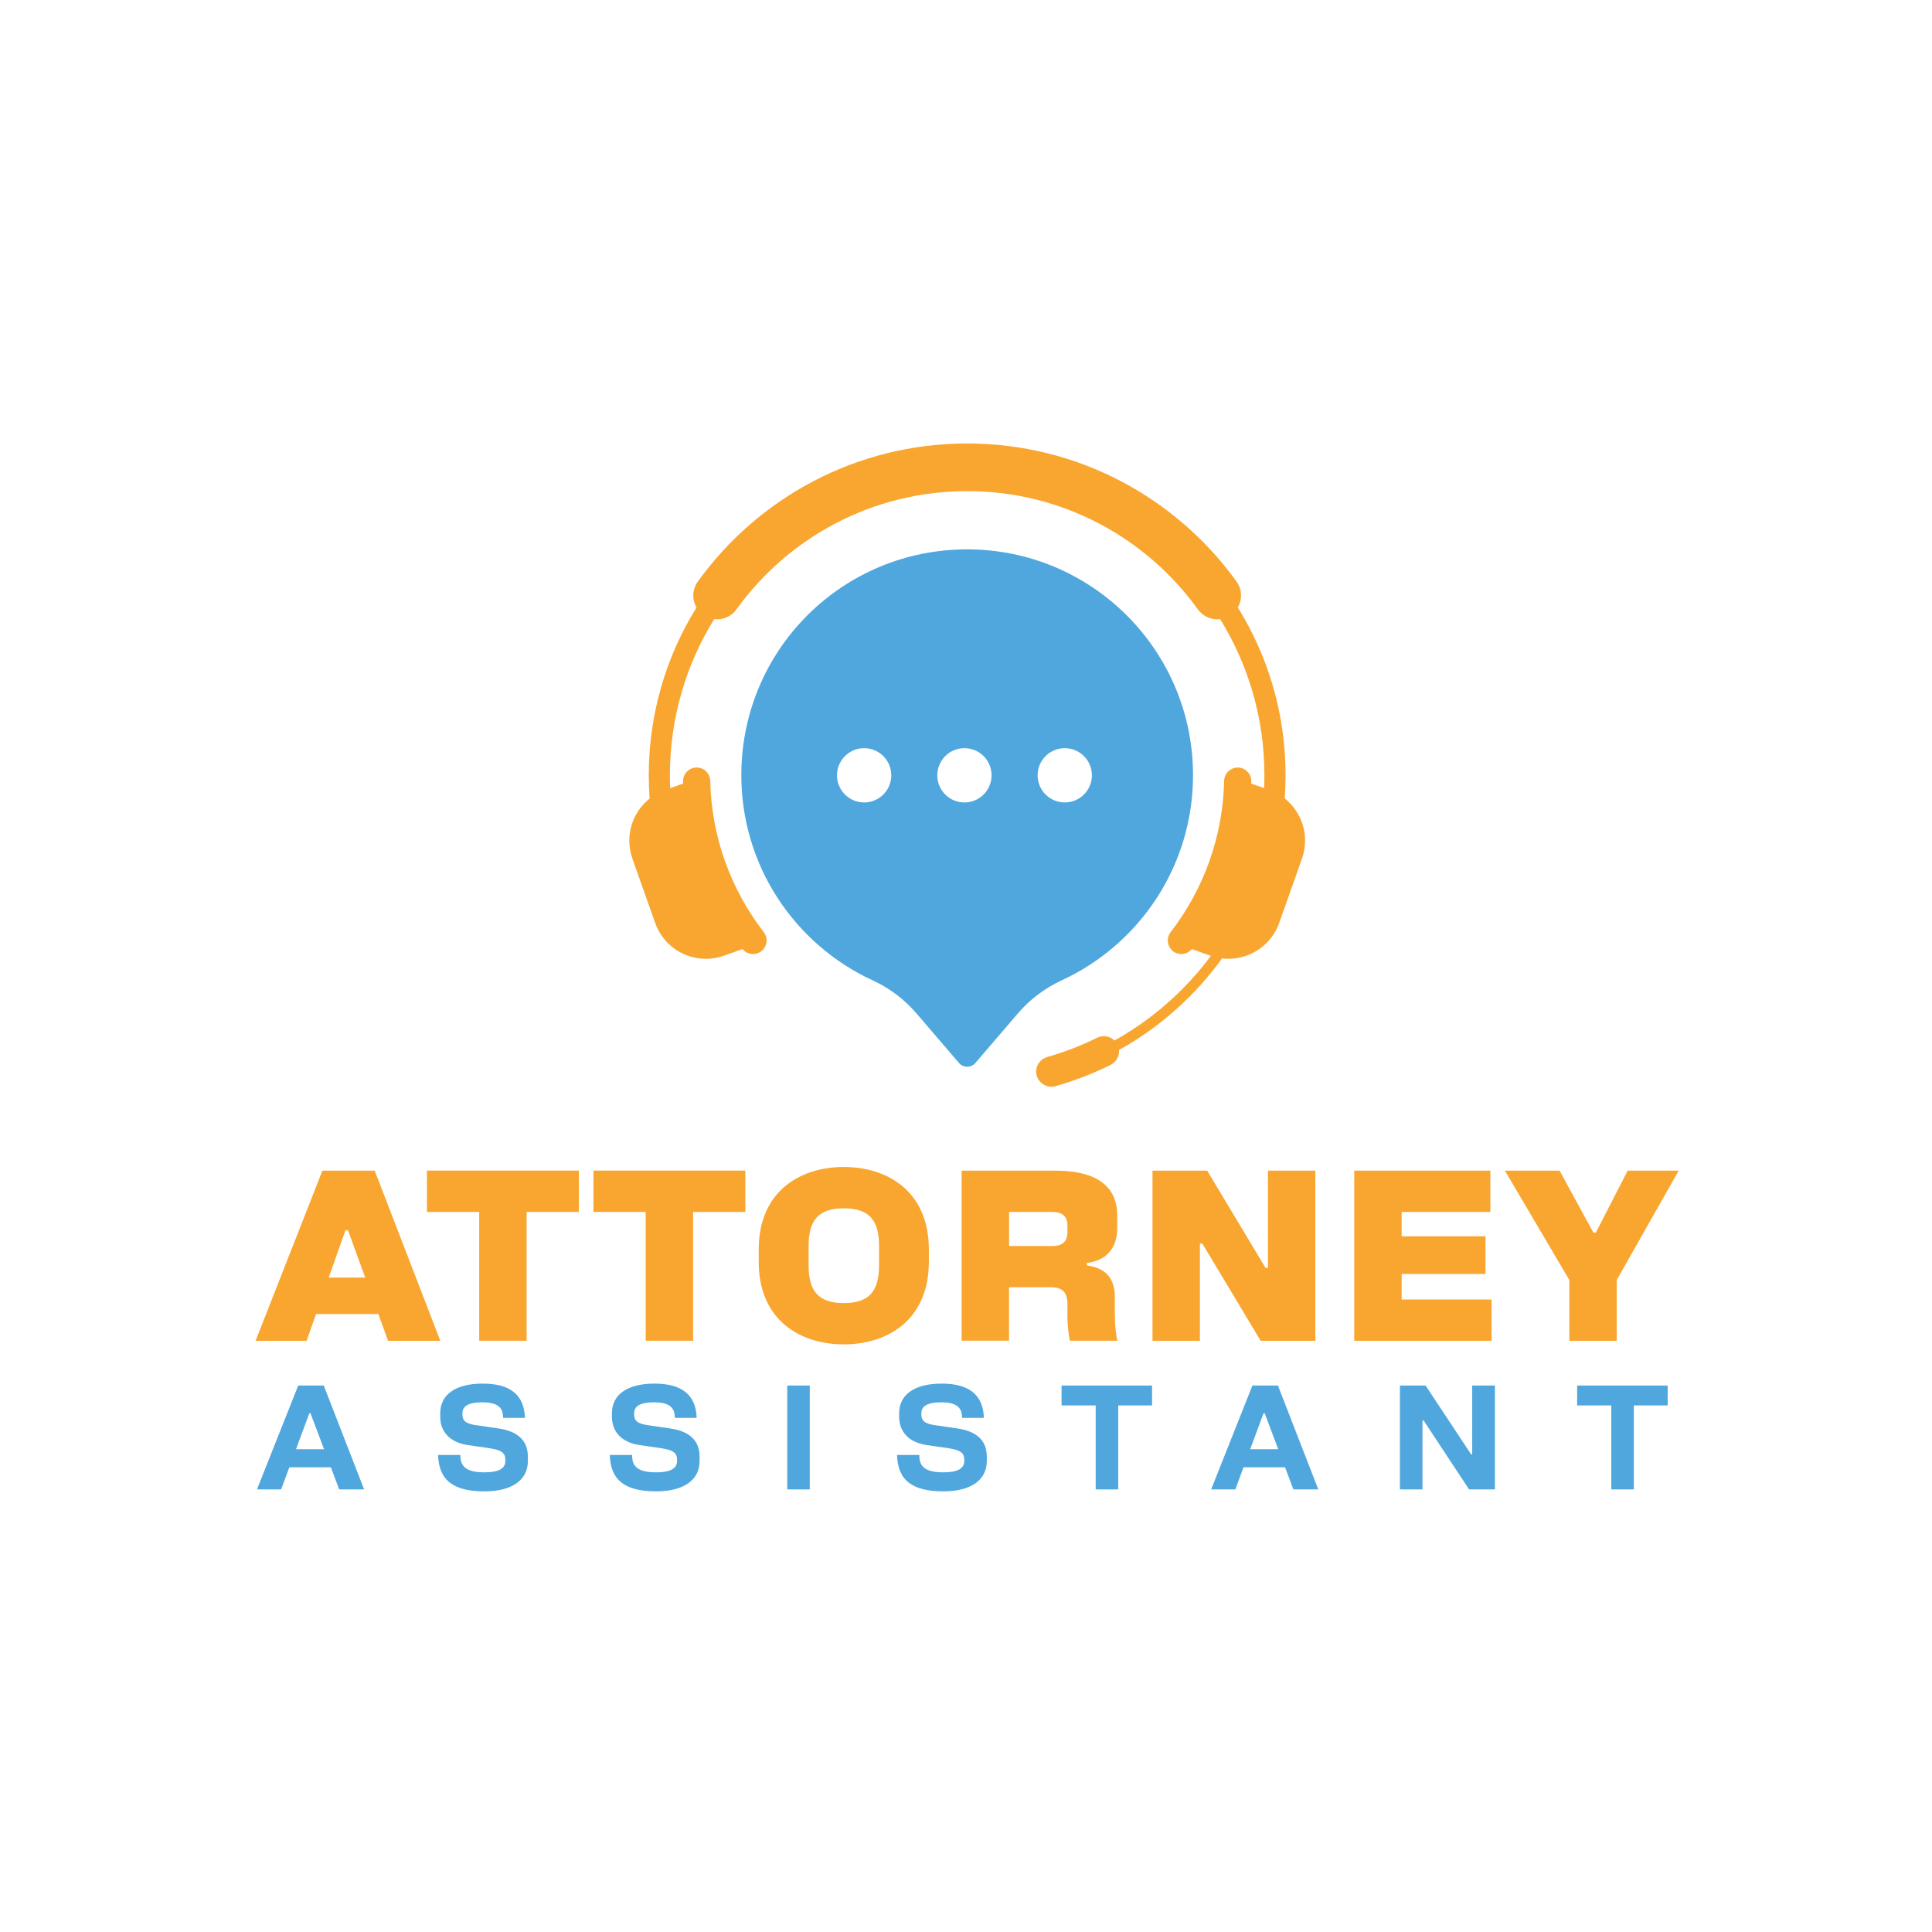
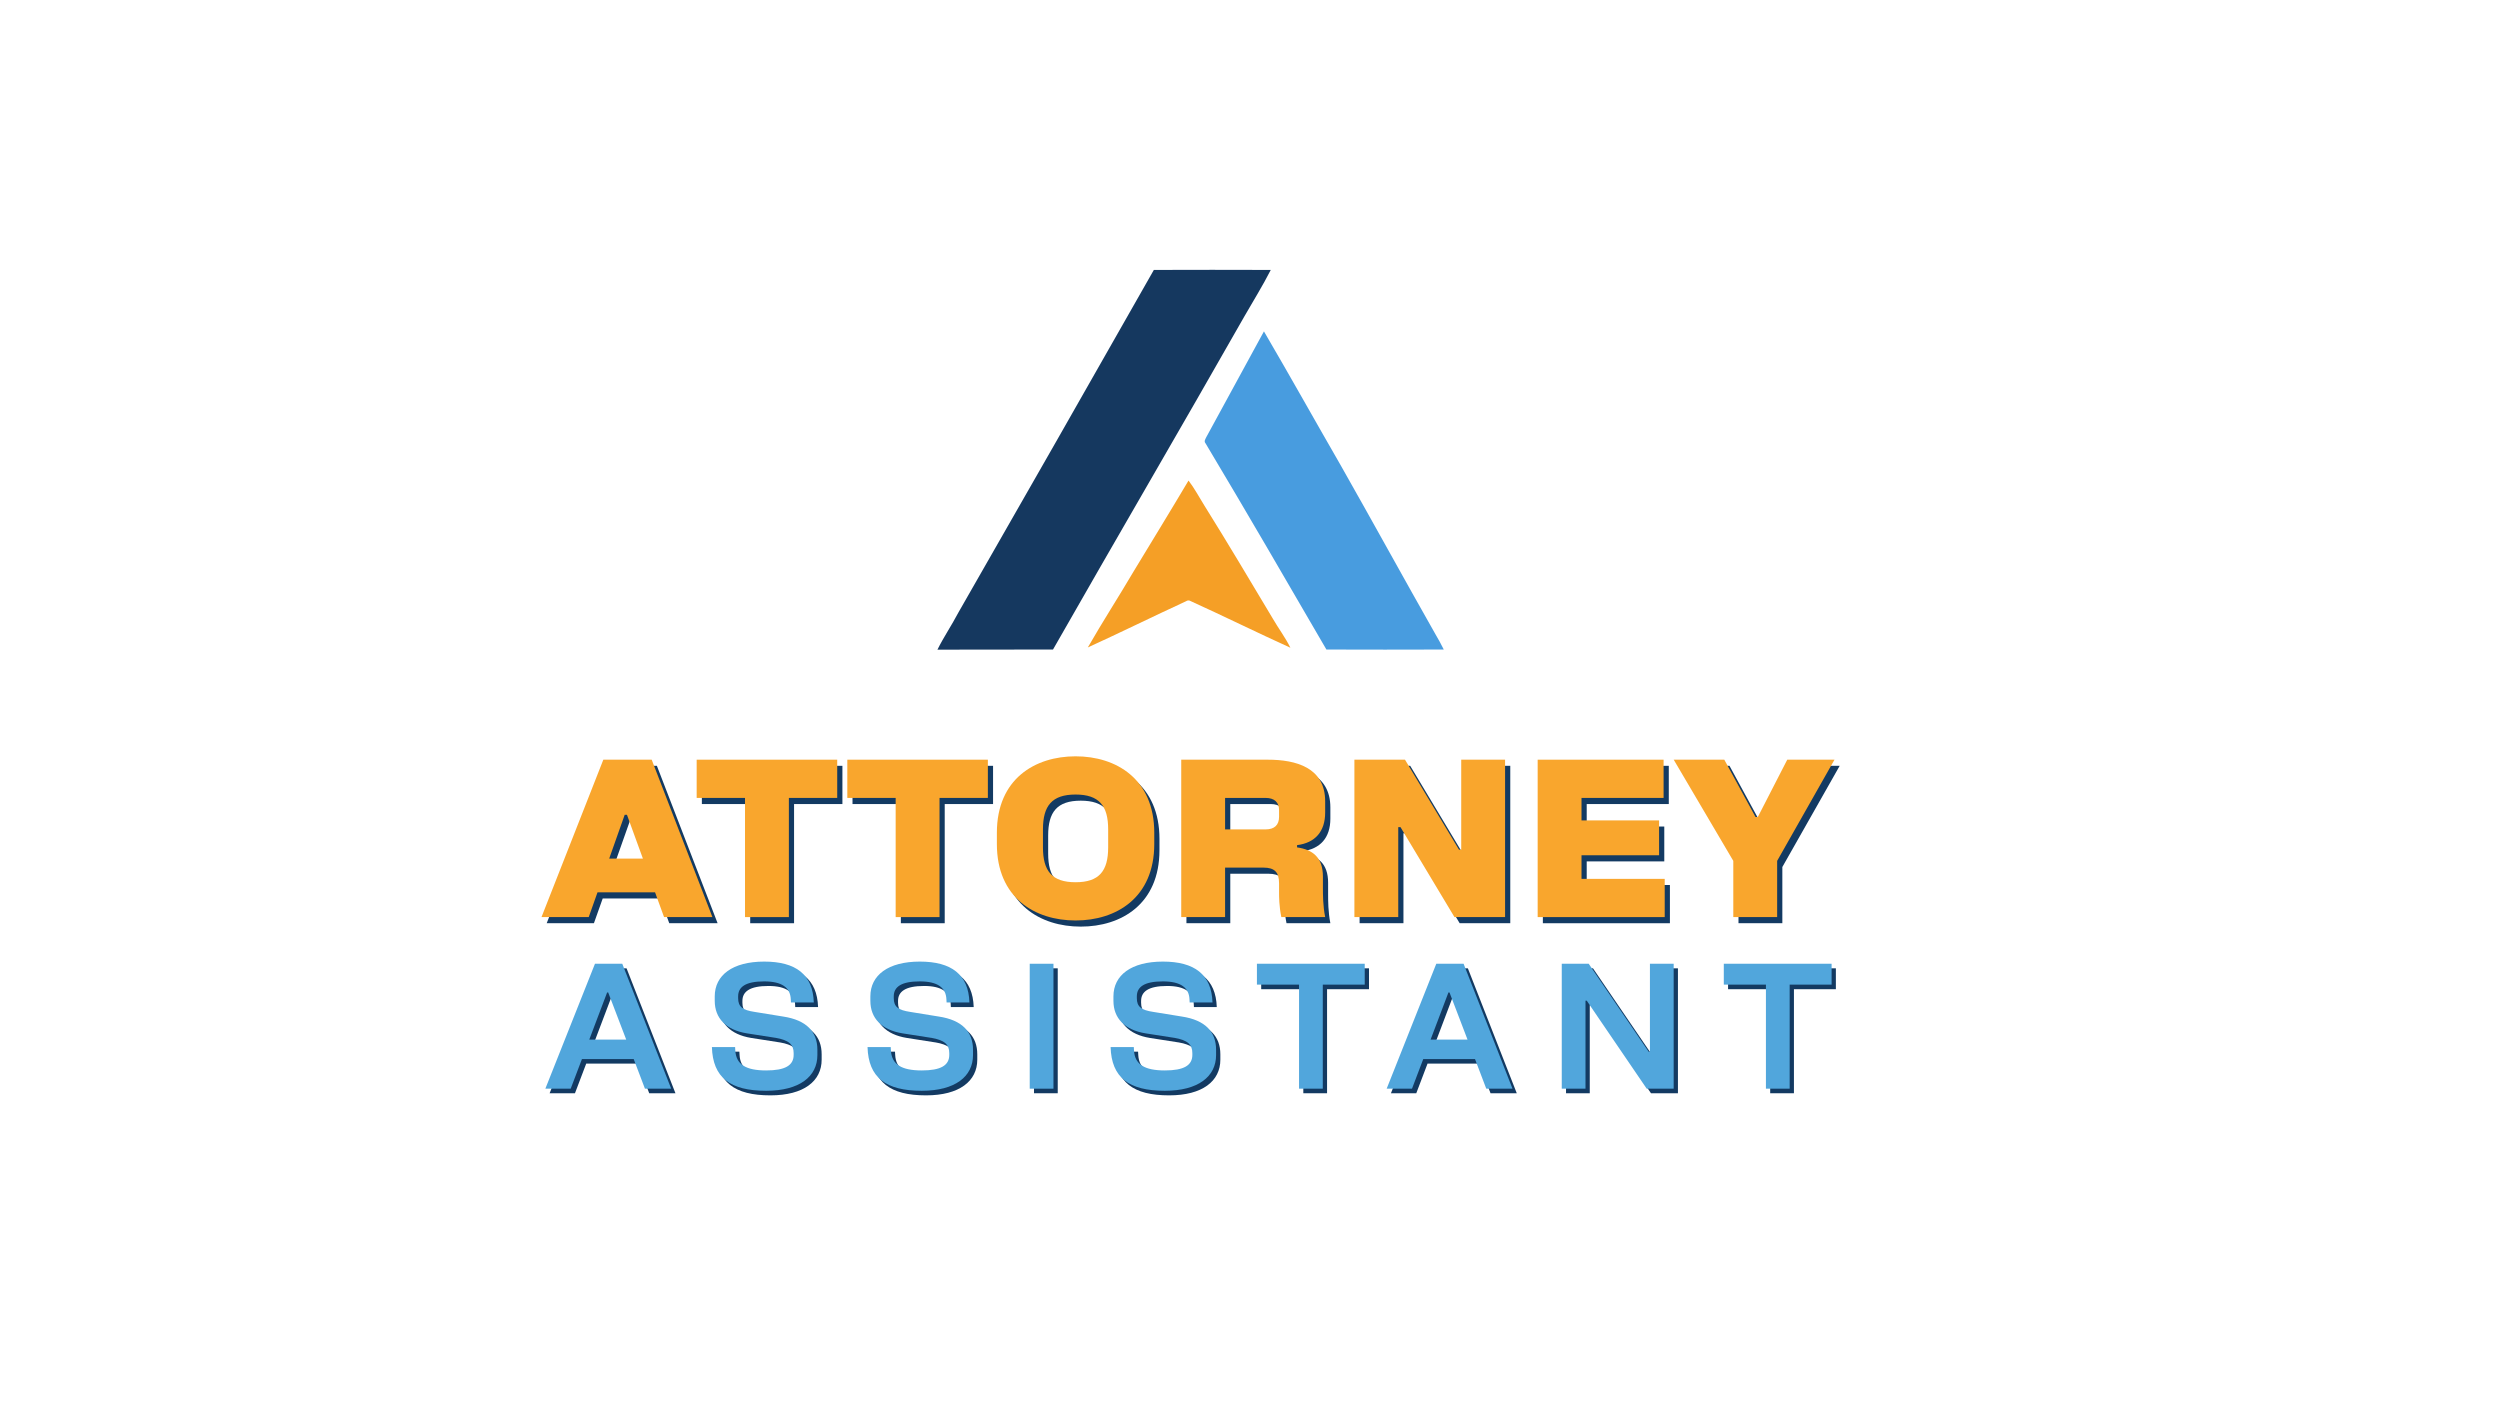
- <svg xmlns="http://www.w3.org/2000/svg" width="2368" height="2368" viewBox="0 0 2368 2368" fill="none">
-   <path d="M395.22 1434.82H459.263L539.678 1643.37H475.635L463.705 1610.58H387.421L375.8 1643.37H313.255L395.168 1434.82H395.22ZM447.642 1565.9L426.467 1507.8H423.471L402.915 1565.9H447.591H447.642Z" fill="#F9A630" />
-   <path d="M587.349 1485.44H523.306V1434.77H709.496V1485.44H645.453V1643.32H587.349V1485.44Z" fill="#F9A630" />
-   <path d="M791.409 1485.44H727.366V1434.77H913.556V1485.44H849.513V1643.32H791.409V1485.44Z" fill="#F9A630" />
-   <path d="M1138.48 1531.61V1546.48C1138.48 1617.96 1087.82 1647.76 1034.21 1647.76C980.595 1647.76 929.929 1617.96 929.929 1546.48V1531.61C929.929 1460.13 980.595 1430.33 1034.21 1430.33C1087.82 1430.33 1138.48 1460.13 1138.48 1531.61ZM1034.26 1597.15C1065.56 1597.15 1077.43 1582.27 1077.43 1550.98V1527.17C1077.43 1495.87 1065.5 1480.99 1034.26 1480.99C1003.01 1480.99 991.08 1495.87 991.08 1527.17V1550.98C991.08 1582.27 1003.01 1597.15 1034.26 1597.15Z" fill="#F9A630" />
-   <path d="M1178.72 1434.82H1293.43C1330.66 1434.82 1369.4 1445.26 1369.4 1489.93V1504.8C1369.4 1530.11 1355.97 1545.04 1332.16 1547.98V1550.98C1353.03 1553.97 1366.4 1564.4 1366.4 1589.71V1604.59C1366.4 1613.52 1366.4 1628.39 1369.4 1643.32H1311.3C1308.3 1628.45 1308.3 1616.52 1308.3 1610.52V1598.59C1308.3 1583.72 1302.36 1577.73 1287.43 1577.73H1236.77V1643.27H1178.66V1434.72L1178.72 1434.82ZM1290.43 1527.17C1302.36 1527.17 1308.3 1521.23 1308.3 1510.49V1501.86C1308.3 1491.43 1302.36 1485.49 1290.43 1485.49H1236.82V1527.22H1290.43V1527.17Z" fill="#F9A630" />
-   <path d="M1412.58 1434.82H1479.62L1551.1 1553.97H1554.09V1434.82H1612.19V1643.37H1545.16L1473.68 1524.22H1470.68V1643.37H1412.58V1434.82Z" fill="#F9A630" />
-   <path d="M1659.87 1434.82H1826.69V1485.49H1717.97V1515.29H1820.75V1561.46H1717.97V1592.76H1828.19V1643.42H1659.87V1434.87V1434.82Z" fill="#F9A630" />
-   <path d="M1995.01 1434.82H2057.55L1981.58 1568.9V1643.37H1923.48V1568.9L1844.51 1434.82H1911.54L1952.97 1510.79H1955.96L1995.01 1434.82Z" fill="#F9A630" />
-   <path d="M365.522 1698.22H396.821L446.299 1825.53H415.724L405.549 1798.41H354.625L344.605 1825.53H314.959L365.522 1698.22ZM397.182 1776.26L380.603 1732.26H379.157L362.785 1776.26H397.182Z" fill="#50A7DD" />
-   <path d="M601.811 1775.33L573.249 1771.15C551.041 1767.89 539.575 1754.41 539.575 1736.59V1732.05C539.575 1709.32 558.478 1695.84 591.584 1695.84C624.691 1695.84 642.509 1709.12 643.439 1737.89H616.685L616.479 1734.79C615.756 1724.41 608.267 1718.78 591.533 1718.78C573.508 1718.78 566.794 1723.89 566.794 1732.05V1733.86C566.794 1741.66 571.339 1744.75 582.236 1746.61L610.797 1750.8C636.105 1754.41 647.002 1766.81 647.002 1785.35V1790.82C647.002 1813.55 628.254 1827.91 593.702 1827.91C556.257 1827.91 537.871 1814.79 536.941 1783.33H564.211L564.418 1786.43C565.141 1799.55 574.954 1804.61 593.702 1804.61C611.366 1804.61 619.371 1799.86 619.371 1790.77V1788.96C619.371 1781.17 614.981 1777.5 601.707 1775.33H601.811Z" fill="#50A7DD" />
-   <path d="M812.275 1775.33L783.714 1771.15C761.505 1767.89 750.04 1754.41 750.04 1736.59V1732.05C750.04 1709.32 768.943 1695.84 802.049 1695.84C835.155 1695.84 852.973 1709.12 853.903 1737.89H827.15L826.943 1734.79C826.22 1724.41 818.731 1718.78 801.997 1718.78C783.972 1718.78 777.258 1723.89 777.258 1732.05V1733.86C777.258 1741.66 781.803 1744.75 792.701 1746.61L821.262 1750.8C846.569 1754.41 857.467 1766.81 857.467 1785.35V1790.82C857.467 1813.55 838.719 1827.91 804.166 1827.91C766.722 1827.91 748.335 1814.79 747.406 1783.33H774.676L774.882 1786.43C775.605 1799.55 785.418 1804.61 804.166 1804.61C821.83 1804.61 829.835 1799.86 829.835 1790.77V1788.96C829.835 1781.17 825.445 1777.5 812.172 1775.33H812.275Z" fill="#50A7DD" />
-   <path d="M964.894 1698.22H992.526V1825.53H964.894V1698.22Z" fill="#50A7DD" />
-   <path d="M1164.31 1775.33L1135.74 1771.15C1113.54 1767.89 1102.07 1754.41 1102.07 1736.59V1732.05C1102.07 1709.32 1120.97 1695.84 1154.08 1695.84C1187.19 1695.84 1205 1709.12 1205.93 1737.89H1179.18L1178.97 1734.79C1178.25 1724.41 1170.76 1718.78 1154.03 1718.78C1136 1718.78 1129.29 1723.89 1129.29 1732.05V1733.86C1129.29 1741.66 1133.83 1744.75 1144.73 1746.61L1173.29 1750.8C1198.6 1754.41 1209.5 1766.81 1209.5 1785.35V1790.82C1209.5 1813.55 1190.75 1827.91 1156.2 1827.91C1118.7 1827.91 1100.37 1814.79 1099.44 1783.33H1126.71L1126.91 1786.43C1127.64 1799.55 1137.45 1804.61 1156.2 1804.61C1173.86 1804.61 1181.87 1799.86 1181.87 1790.77V1788.96C1181.87 1781.17 1177.48 1777.5 1164.2 1775.33H1164.31Z" fill="#50A7DD" />
-   <path d="M1342.96 1722.6H1301.12V1698.22H1412.06V1722.6H1370.59V1825.53H1342.96V1722.6Z" fill="#50A7DD" />
-   <path d="M1535.03 1698.22H1566.33L1615.81 1825.53H1585.23L1575.06 1798.41H1524.14L1514.12 1825.53H1484.47L1535.03 1698.22ZM1566.69 1776.26L1550.11 1732.26H1548.67L1532.3 1776.26H1566.69Z" fill="#50A7DD" />
-   <path d="M1715.85 1698.22H1747.31L1803.14 1782.61H1804.43V1698.22H1832.27V1825.53H1800.61L1744.93 1741.14H1743.48V1825.53H1715.85V1698.22Z" fill="#50A7DD" />
-   <path d="M1974.92 1722.6H1933.08V1698.22H2044.02V1722.6H2002.55V1825.53H1974.92V1722.6Z" fill="#50A7DD" />
-   <path d="M1574.65 978.73C1575.32 969.279 1575.68 959.776 1575.68 950.118C1575.68 874.662 1554.25 804.216 1517.16 744.512C1522.69 734.957 1522.59 722.511 1515.56 712.749C1441.76 610.282 1321.37 543.555 1185.43 543.555C1049.49 543.555 929.102 610.282 855.298 712.801C848.273 722.562 848.17 735.009 853.697 744.564C816.613 804.267 795.18 874.714 795.18 950.169C795.18 959.776 795.541 969.33 796.213 978.782C774.779 995.774 765.482 1025.11 775.089 1052.33L803.03 1131.29C812.74 1158.77 838.874 1175.76 866.505 1175.19C868.674 1175.19 870.895 1174.99 873.064 1174.73C877.609 1174.16 882.154 1173.18 886.699 1171.58C886.854 1171.58 887.009 1171.48 887.164 1171.42L894.137 1168.95L910.096 1163.26C916.5 1170.96 928.224 1171.48 935.145 1164.04C940.723 1158.05 941.136 1148.96 936.126 1142.5C895.841 1090.29 871.98 1025.68 870.534 957.142C870.327 947.794 862.632 940.408 853.283 940.718C844.348 941.028 837.221 948.31 837.221 957.245V957.607C837.221 958.536 837.221 959.466 837.324 960.396L821.468 965.973C821.21 960.705 821.107 955.437 821.107 950.118C821.107 879.982 840.94 814.442 875.337 758.87C885.718 760.161 896.358 755.719 902.762 746.785C965.979 659.037 1069.02 601.967 1185.43 601.967C1301.84 601.967 1404.88 659.088 1468.1 746.785C1474.55 755.719 1485.14 760.161 1495.52 758.87C1529.87 814.493 1549.75 879.982 1549.75 950.118C1549.75 955.437 1549.65 960.705 1549.39 965.973L1533.54 960.396C1533.54 959.466 1533.59 958.536 1533.64 957.607C1533.85 948.568 1526.61 941.08 1517.58 940.77C1517.37 940.77 1517.21 940.77 1517.01 940.77C1507.92 940.77 1500.58 948.052 1500.38 957.193C1498.93 1025.73 1475.07 1090.39 1434.78 1142.55C1429.83 1149.01 1430.24 1158.1 1435.77 1164.04C1442.69 1171.48 1454.41 1170.96 1460.82 1163.26L1476.77 1168.95L1483.75 1171.42C1483.75 1171.42 1484.06 1171.53 1484.21 1171.58C1473.37 1186.14 1461.44 1199.98 1448.32 1213.05C1423.47 1237.89 1395.79 1258.71 1365.99 1275.34C1360.46 1269.86 1351.89 1268.36 1344.61 1271.98C1325.19 1281.59 1304.79 1289.49 1283.56 1295.53C1275.76 1297.75 1270.44 1304.62 1269.98 1312.32C1269.98 1312.68 1269.98 1313.04 1269.98 1313.4C1269.98 1314.74 1270.13 1316.09 1270.44 1317.43C1271.06 1320.17 1272.2 1322.54 1273.75 1324.61C1278.24 1330.55 1286.09 1333.44 1293.74 1331.27C1317.18 1324.61 1339.7 1315.88 1361.14 1305.24C1367.75 1301.99 1371.57 1295.38 1371.57 1288.51C1371.57 1287.99 1371.57 1287.47 1371.52 1286.96C1402.66 1269.71 1431.58 1247.96 1457.46 1222.09C1472.33 1207.22 1485.81 1191.36 1497.85 1174.68C1500.07 1174.94 1502.24 1175.09 1504.41 1175.14C1532.04 1175.71 1558.12 1158.72 1567.88 1131.24L1595.82 1052.28C1605.48 1025.06 1596.13 995.722 1574.75 978.73H1574.65Z" fill="#F9A630" />
-   <path d="M1185.43 673.343C1033.38 673.343 910.406 794.816 908.65 946.864C907.358 1059.87 973.726 1157.48 1069.79 1201.69C1090.19 1211.09 1108.37 1224.77 1123.04 1241.82L1175.41 1302.86C1180.68 1309.01 1190.18 1309.01 1195.5 1302.86L1247.87 1241.82C1262.59 1224.67 1280.87 1211.04 1301.38 1201.53C1396.36 1157.69 1462.26 1061.62 1462.26 950.118C1462.26 797.243 1338.36 673.343 1185.48 673.343H1185.43ZM1059.15 983.533C1040.76 983.533 1025.89 968.659 1025.89 950.273C1025.89 931.886 1040.76 917.012 1059.15 917.012C1077.54 917.012 1092.41 931.886 1092.41 950.273C1092.41 968.659 1077.54 983.533 1059.15 983.533ZM1182.07 983.533C1163.69 983.533 1148.81 968.659 1148.81 950.273C1148.81 931.886 1163.69 917.012 1182.07 917.012C1200.46 917.012 1215.33 931.886 1215.33 950.273C1215.33 968.659 1200.46 983.533 1182.07 983.533ZM1305.05 983.533C1286.66 983.533 1271.78 968.659 1271.78 950.273C1271.78 931.886 1286.66 917.012 1305.05 917.012C1323.43 917.012 1338.31 931.886 1338.31 950.273C1338.31 968.659 1323.43 983.533 1305.05 983.533Z" fill="#50A7DD" />
+ <svg xmlns="http://www.w3.org/2000/svg" id="Layer_1" data-name="Layer 1" viewBox="0 0 1920 1080">
+   <defs>
+     <style>
+       .cls-1 {
+         fill: #f59f26;
+       }
+ 
+       .cls-2 {
+         fill: #51a6dc;
+       }
+ 
+       .cls-3 {
+         fill: #f9a62d;
+       }
+ 
+       .cls-4 {
+         fill: #489cdf;
+       }
+ 
+       .cls-5 {
+         fill: #15385f;
+       }
+ 
+       .cls-6 {
+         fill: #133a62;
+       }
+     </style>
+   </defs>
+   <g>
+     <g>
+       <path class="cls-6" d="M467.36,588.15h37.13l46.63,120.89h-37.13l-6.91-19h-44.21l-6.74,19h-36.27l47.49-120.89ZM497.75,664.14l-12.26-33.68h-1.73l-11.92,33.68h25.91Z" />
+       <path class="cls-6" d="M576.16,617.51h-37.13v-29.36h107.94v29.36h-37.13v91.53h-33.68v-91.53Z" />
+       <path class="cls-6" d="M691.86,617.51h-37.13v-29.36h107.94v29.36h-37.13v91.53h-33.68v-91.53Z" />
+       <path class="cls-6" d="M890.47,644.28v8.64c0,41.45-29.36,58.72-60.44,58.72s-60.44-17.27-60.44-58.72v-8.64c0-41.45,29.36-58.72,60.44-58.72s60.44,17.27,60.44,58.72ZM830.03,682.28c18.13,0,25.04-8.63,25.04-26.77v-13.82c0-18.13-6.91-26.77-25.04-26.77s-25.04,8.63-25.04,26.77v13.82c0,18.13,6.91,26.77,25.04,26.77Z" />
+       <path class="cls-6" d="M911.19,588.15h66.49c21.59,0,44.04,6.04,44.04,31.95v8.63c0,14.68-7.77,23.31-21.59,25.04v1.73c12.09,1.73,19.86,7.77,19.86,22.45v8.63c0,5.18,0,13.82,1.73,22.45h-33.68c-1.73-8.63-1.73-15.54-1.73-19v-6.91c0-8.63-3.45-12.09-12.09-12.09h-29.36v37.99h-33.68v-120.89ZM975.95,641.69c6.91,0,10.36-3.45,10.36-9.67v-5.01c0-6.04-3.45-9.5-10.36-9.5h-31.09v24.18h31.09Z" />
+       <path class="cls-6" d="M1044.17,588.15h38.86l41.45,69.08h1.73v-69.08h33.68v120.89h-38.86l-41.45-69.08h-1.73v69.08h-33.68v-120.89Z" />
+       <path class="cls-6" d="M1184.92,588.15h96.71v29.36h-63.04v17.27h59.58v26.77h-59.58v18.13h63.9v29.36h-97.57v-120.89Z" />
+       <path class="cls-6" d="M1376.61,588.15h36.27l-44.04,77.71v43.17h-33.68v-43.17l-45.77-77.71h38.86l24,44.04h1.73l22.62-44.04Z" />
+     </g>
+     <g>
+       <path class="cls-6" d="M460.22,743.67h20.97l37.56,95.95h-20.15l-8.64-22.75h-39.75l-8.64,22.75h-19.46l38.11-95.95ZM484.21,801.93l-13.84-36.19h-.82l-13.71,36.19h28.37Z" />
+       <path class="cls-6" d="M598.8,800.56l-21.93-3.43c-16.04-2.6-24.67-11.65-24.67-24.95v-3.43c0-16.31,13.71-26.73,37.97-26.73s37.42,9.87,38.11,31.39h-17.54l-.14-2.47c-.41-8.91-6.72-13.71-20.42-13.71-14.53,0-20.01,4.39-20.01,11.51v1.37c0,6.72,3.56,9.18,12.61,10.55l21.93,3.56c18.09,2.74,26.32,11.79,26.32,25.5v4.11c0,16.45-13.71,27.41-39.34,27.41-27.69,0-40.98-10.14-41.67-33.58h17.82l.14,2.47c.55,10.96,8.22,15.49,23.71,15.49,14.53,0,21.11-3.84,21.11-11.92v-1.37c0-6.58-3.56-10.01-13.98-11.79Z" />
+       <path class="cls-6" d="M718.32,800.56l-21.93-3.43c-16.04-2.6-24.67-11.65-24.67-24.95v-3.43c0-16.31,13.71-26.73,37.97-26.73s37.42,9.87,38.11,31.39h-17.54l-.14-2.47c-.41-8.91-6.72-13.71-20.42-13.71-14.53,0-20.01,4.39-20.01,11.51v1.37c0,6.72,3.56,9.18,12.61,10.55l21.93,3.56c18.09,2.74,26.32,11.79,26.32,25.5v4.11c0,16.45-13.71,27.41-39.34,27.41-27.69,0-40.98-10.14-41.67-33.58h17.82l.14,2.47c.55,10.96,8.22,15.49,23.71,15.49,14.53,0,21.11-3.84,21.11-11.92v-1.37c0-6.58-3.56-10.01-13.98-11.79Z" />
+       <path class="cls-6" d="M794.11,743.67h18.23v95.95h-18.23v-95.95Z" />
+       <path class="cls-6" d="M905,800.56l-21.93-3.43c-16.04-2.6-24.67-11.65-24.67-24.95v-3.43c0-16.31,13.71-26.73,37.97-26.73s37.42,9.87,38.11,31.39h-17.54l-.14-2.47c-.41-8.91-6.72-13.71-20.42-13.71-14.53,0-20.01,4.39-20.01,11.51v1.37c0,6.72,3.56,9.18,12.61,10.55l21.93,3.56c18.09,2.74,26.32,11.79,26.32,25.5v4.11c0,16.45-13.71,27.41-39.34,27.41-27.69,0-40.98-10.14-41.67-33.58h17.82l.14,2.47c.55,10.96,8.22,15.49,23.71,15.49,14.53,0,21.11-3.84,21.11-11.92v-1.37c0-6.58-3.56-10.01-13.98-11.79Z" />
+       <path class="cls-6" d="M1000.95,759.71h-32.35v-16.04h82.79v16.04h-32.21v79.91h-18.23v-79.91Z" />
+       <path class="cls-6" d="M1106.35,743.67h20.97l37.56,95.95h-20.15l-8.64-22.75h-39.75l-8.64,22.75h-19.46l38.11-95.95ZM1130.34,801.93l-13.84-36.19h-.82l-13.71,36.19h28.37Z" />
+       <path class="cls-6" d="M1202.71,743.67h20.7l46.06,67.58h.96v-67.58h18.23v95.95h-20.7l-46.06-67.58h-.96v67.58h-18.23v-95.95Z" />
+       <path class="cls-6" d="M1359.51,759.71h-32.35v-16.04h82.79v16.04h-32.21v79.91h-18.23v-79.91Z" />
+     </g>
+     <g>
+       <path class="cls-3" d="M463.37,583.44h37.13l46.63,120.89h-37.13l-6.91-19h-44.21l-6.74,19h-36.27l47.49-120.89ZM493.76,659.43l-12.26-33.68h-1.73l-11.92,33.68h25.91Z" />
+       <path class="cls-3" d="M572.17,612.8h-37.13v-29.36h107.94v29.36h-37.13v91.53h-33.68v-91.53Z" />
+       <path class="cls-3" d="M687.87,612.8h-37.13v-29.36h107.94v29.36h-37.13v91.53h-33.68v-91.53Z" />
+       <path class="cls-3" d="M886.48,639.57v8.64c0,41.45-29.36,58.72-60.44,58.72s-60.44-17.27-60.44-58.72v-8.64c0-41.45,29.36-58.72,60.44-58.72s60.44,17.27,60.44,58.72ZM826.03,677.56c18.13,0,25.04-8.63,25.04-26.77v-13.82c0-18.13-6.91-26.77-25.04-26.77s-25.04,8.63-25.04,26.77v13.82c0,18.13,6.91,26.77,25.04,26.77Z" />
+       <path class="cls-3" d="M907.2,583.44h66.49c21.59,0,44.04,6.04,44.04,31.95v8.63c0,14.68-7.77,23.31-21.59,25.04v1.73c12.09,1.73,19.86,7.77,19.86,22.45v8.63c0,5.18,0,13.82,1.73,22.45h-33.68c-1.73-8.63-1.73-15.54-1.73-19v-6.91c0-8.63-3.45-12.09-12.09-12.09h-29.36v37.99h-33.68v-120.89ZM971.96,636.98c6.91,0,10.36-3.45,10.36-9.67v-5.01c0-6.04-3.45-9.5-10.36-9.5h-31.09v24.18h31.09Z" />
+       <path class="cls-3" d="M1040.18,583.44h38.86l41.45,69.08h1.73v-69.08h33.68v120.89h-38.86l-41.45-69.08h-1.73v69.08h-33.68v-120.89Z" />
+       <path class="cls-3" d="M1180.93,583.44h96.71v29.36h-63.04v17.27h59.58v26.77h-59.58v18.13h63.9v29.36h-97.57v-120.89Z" />
+       <path class="cls-3" d="M1372.62,583.44h36.27l-44.04,77.71v43.17h-33.68v-43.17l-45.77-77.71h38.86l24,44.04h1.73l22.62-44.04Z" />
+     </g>
+     <g>
+       <path class="cls-2" d="M456.94,740.16h20.97l37.56,95.95h-20.15l-8.64-22.75h-39.75l-8.64,22.75h-19.46l38.11-95.95ZM480.93,798.41l-13.84-36.19h-.82l-13.71,36.19h28.37Z" />
+       <path class="cls-2" d="M595.52,797.04l-21.93-3.43c-16.04-2.6-24.67-11.65-24.67-24.95v-3.43c0-16.31,13.71-26.73,37.97-26.73s37.42,9.87,38.11,31.39h-17.54l-.14-2.47c-.41-8.91-6.72-13.71-20.42-13.71-14.53,0-20.01,4.39-20.01,11.51v1.37c0,6.72,3.56,9.18,12.61,10.55l21.93,3.56c18.09,2.74,26.32,11.79,26.32,25.5v4.11c0,16.45-13.71,27.41-39.34,27.41-27.69,0-40.98-10.14-41.67-33.58h17.82l.14,2.47c.55,10.96,8.22,15.49,23.71,15.49,14.53,0,21.11-3.84,21.11-11.92v-1.37c0-6.58-3.56-10.01-13.98-11.79Z" />
+       <path class="cls-2" d="M715.04,797.04l-21.93-3.43c-16.04-2.6-24.67-11.65-24.67-24.95v-3.43c0-16.31,13.71-26.73,37.97-26.73s37.42,9.87,38.11,31.39h-17.54l-.14-2.47c-.41-8.91-6.72-13.71-20.42-13.71-14.53,0-20.01,4.39-20.01,11.51v1.37c0,6.72,3.56,9.18,12.61,10.55l21.93,3.56c18.09,2.74,26.32,11.79,26.32,25.5v4.11c0,16.45-13.71,27.41-39.34,27.41-27.69,0-40.98-10.14-41.67-33.58h17.82l.14,2.47c.55,10.96,8.22,15.49,23.71,15.49,14.53,0,21.11-3.84,21.11-11.92v-1.37c0-6.58-3.56-10.01-13.98-11.79Z" />
+       <path class="cls-2" d="M790.83,740.16h18.23v95.95h-18.23v-95.95Z" />
+       <path class="cls-2" d="M901.72,797.04l-21.93-3.43c-16.04-2.6-24.67-11.65-24.67-24.95v-3.43c0-16.31,13.71-26.73,37.97-26.73s37.42,9.87,38.11,31.39h-17.54l-.14-2.47c-.41-8.91-6.72-13.71-20.42-13.71-14.53,0-20.01,4.39-20.01,11.51v1.37c0,6.72,3.56,9.18,12.61,10.55l21.93,3.56c18.09,2.74,26.32,11.79,26.32,25.5v4.11c0,16.45-13.71,27.41-39.34,27.41-27.69,0-40.98-10.14-41.67-33.58h17.82l.14,2.47c.55,10.96,8.22,15.49,23.71,15.49,14.53,0,21.11-3.84,21.11-11.92v-1.37c0-6.58-3.56-10.01-13.98-11.79Z" />
+       <path class="cls-2" d="M997.67,756.19h-32.35v-16.04h82.79v16.04h-32.21v79.91h-18.23v-79.91Z" />
+       <path class="cls-2" d="M1103.07,740.16h20.97l37.56,95.95h-20.15l-8.64-22.75h-39.75l-8.64,22.75h-19.46l38.11-95.95ZM1127.06,798.41l-13.84-36.19h-.82l-13.71,36.19h28.37Z" />
+       <path class="cls-2" d="M1199.43,740.16h20.7l46.06,67.58h.96v-67.58h18.23v95.95h-20.7l-46.06-67.58h-.96v67.58h-18.23v-95.95Z" />
+       <path class="cls-2" d="M1356.23,756.19h-32.35v-16.04h82.79v16.04h-32.21v79.91h-18.23v-79.91Z" />
+     </g>
+   </g>
+   <g>
+     <path class="cls-5" d="M886.16,207.31c29.93-.11,59.86-.11,89.79,0-6.17,12.11-13.37,23.65-20.11,35.41-48.66,85.56-98.36,170.55-147.13,256.11-29.59.11-59.17,0-88.76.11,4.8-9.71,10.97-18.73,15.99-28.33,50.26-87.62,100.3-175.46,150.22-263.31h0Z" />
+     <path class="cls-4" d="M970.7,254.49c19.99,34.16,39.3,68.77,59.06,103.04,24.45,43.07,48.21,86.48,72.65,129.54,2.28,3.88,4.46,7.77,6.4,11.77-30.04.11-60.09.11-90.13,0-30.73-52.89-61.46-105.9-92.87-158.44-1.37-1.49,0-3.31.69-4.8,14.74-26.96,29.47-54.03,44.21-81.11h0Z" />
+     <path class="cls-1" d="M912.78,369.07c4.57,5.94,8.11,12.68,12.11,19.08,17.93,28.67,35.18,57.8,52.55,86.82,4.34,7.54,9.71,14.62,13.59,22.5-25.93-11.77-51.52-24.45-77.45-36.21-.91-.23-1.83-.11-2.63.46-25.25,11.65-50.26,23.99-75.51,35.53,11.31-19.76,23.76-38.95,35.3-58.6,14.05-23.19,28.22-46.27,42.04-69.57h0Z" />
+   </g>
</svg>
